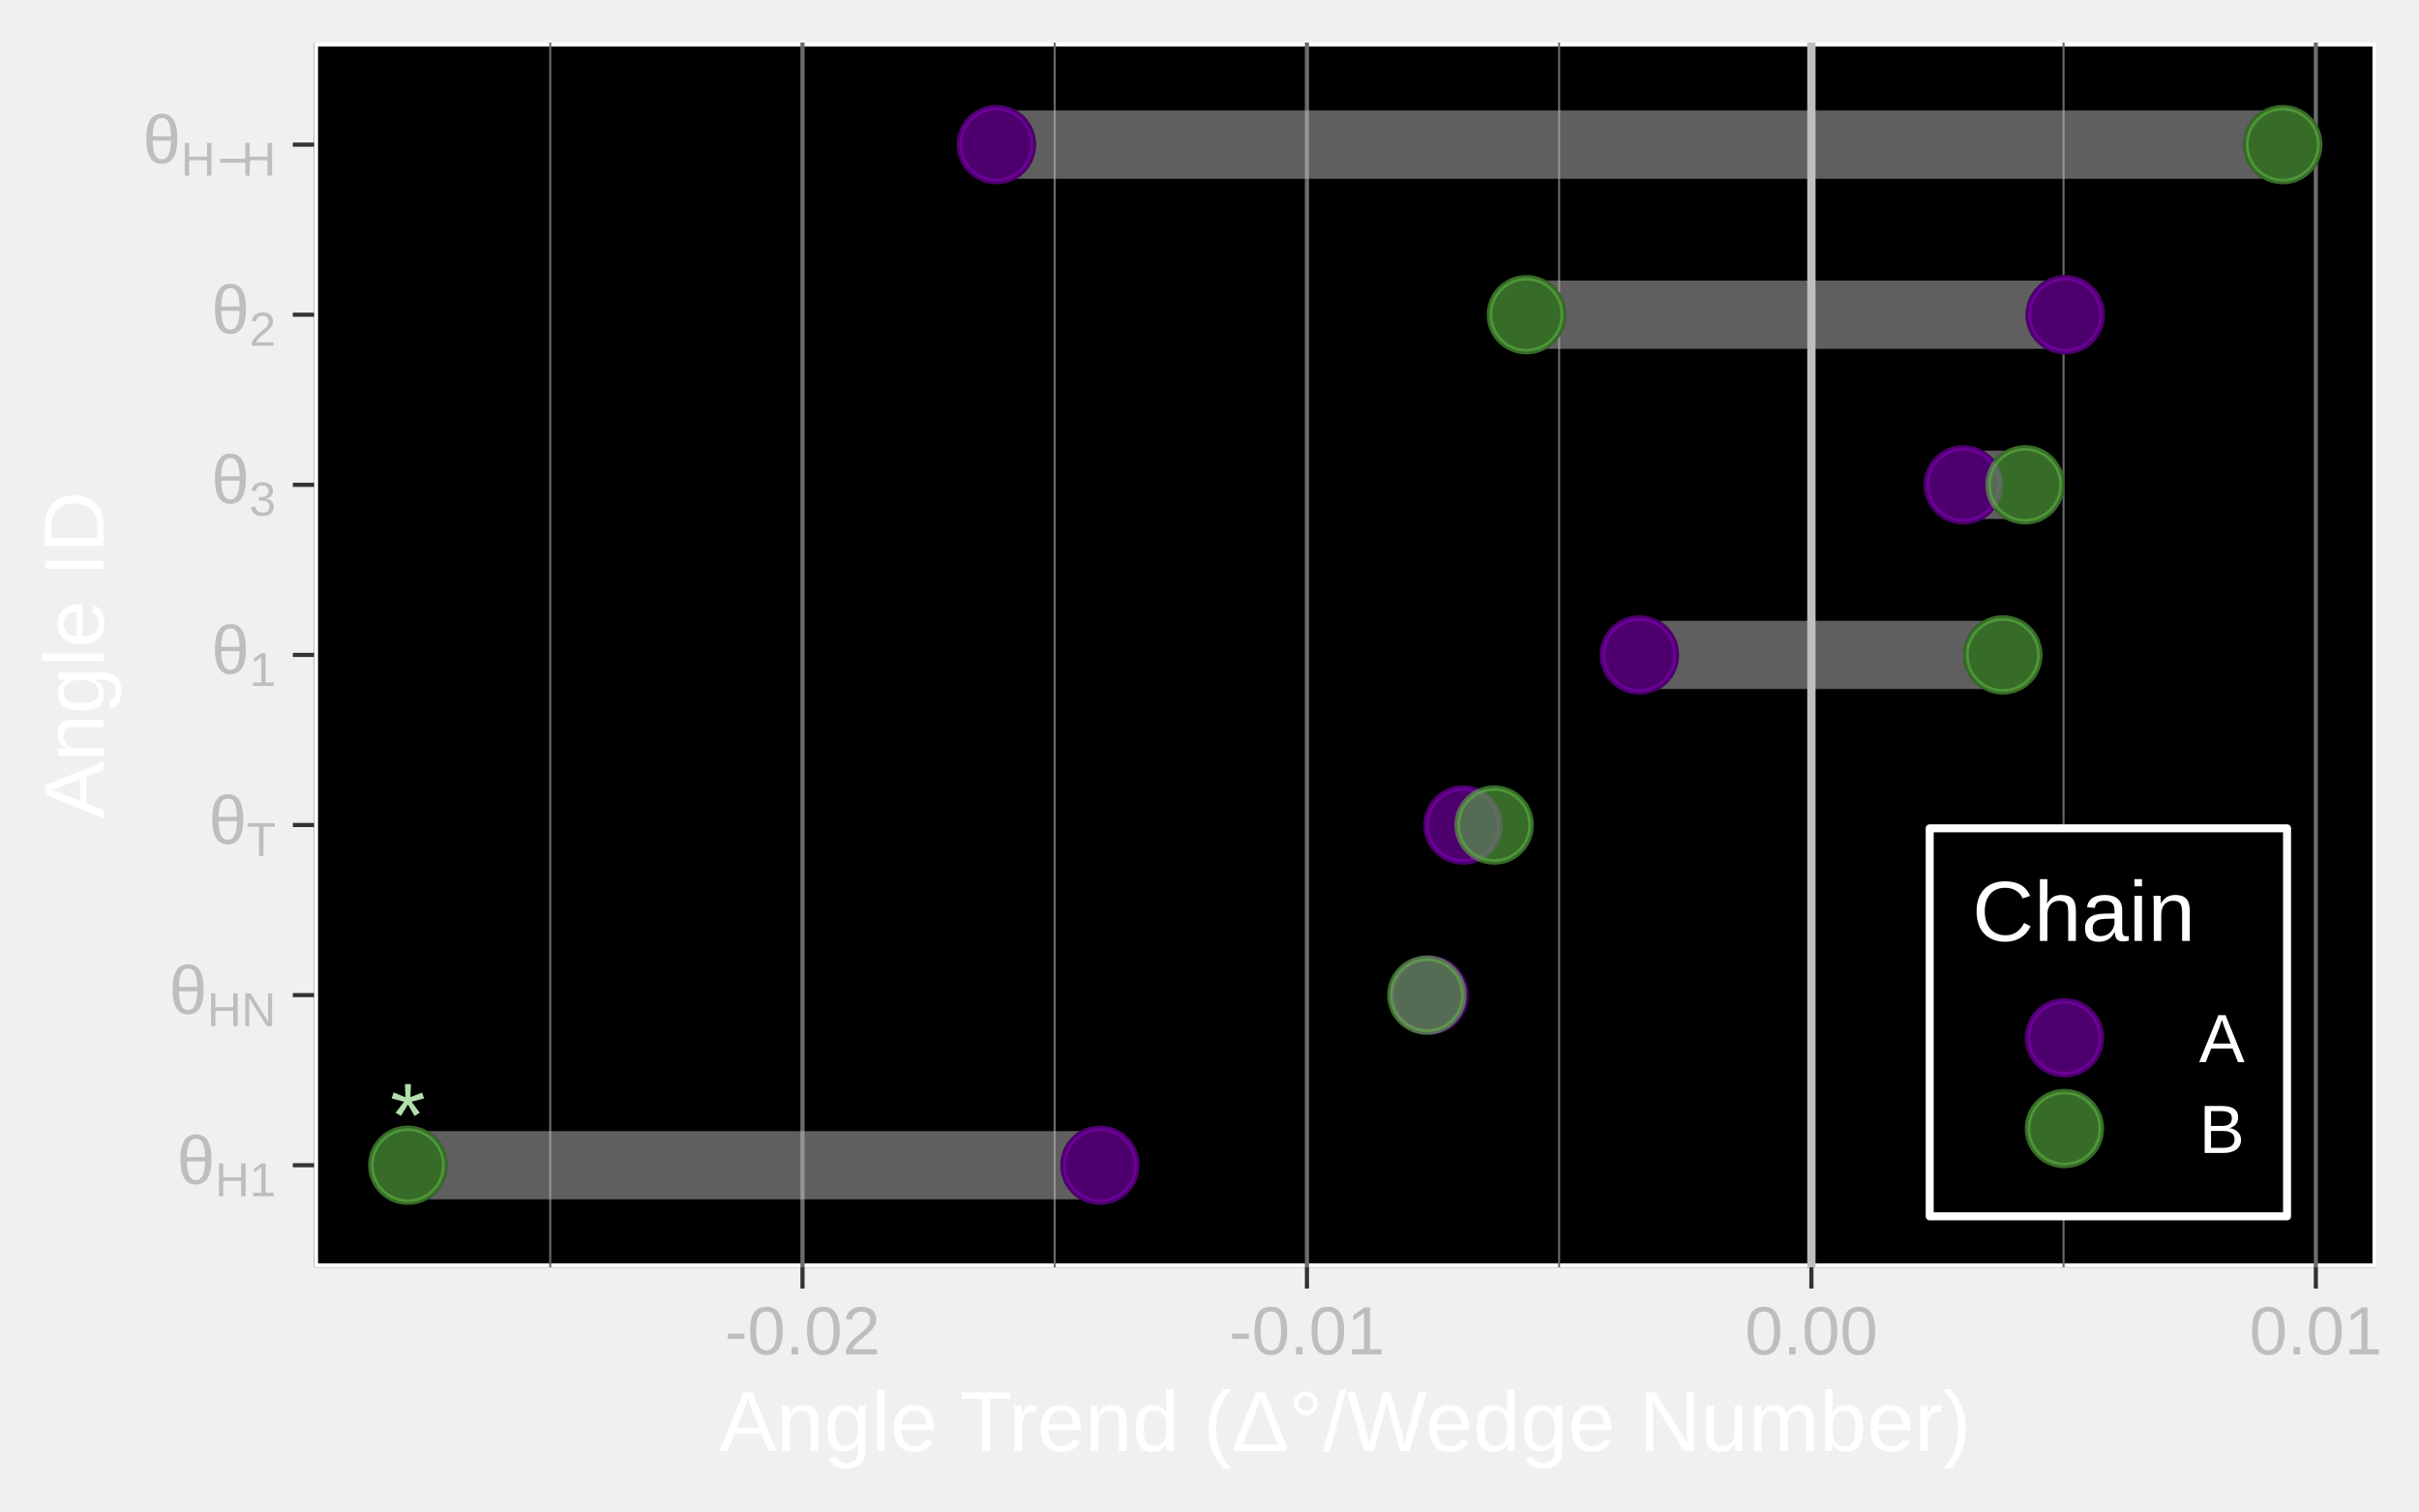
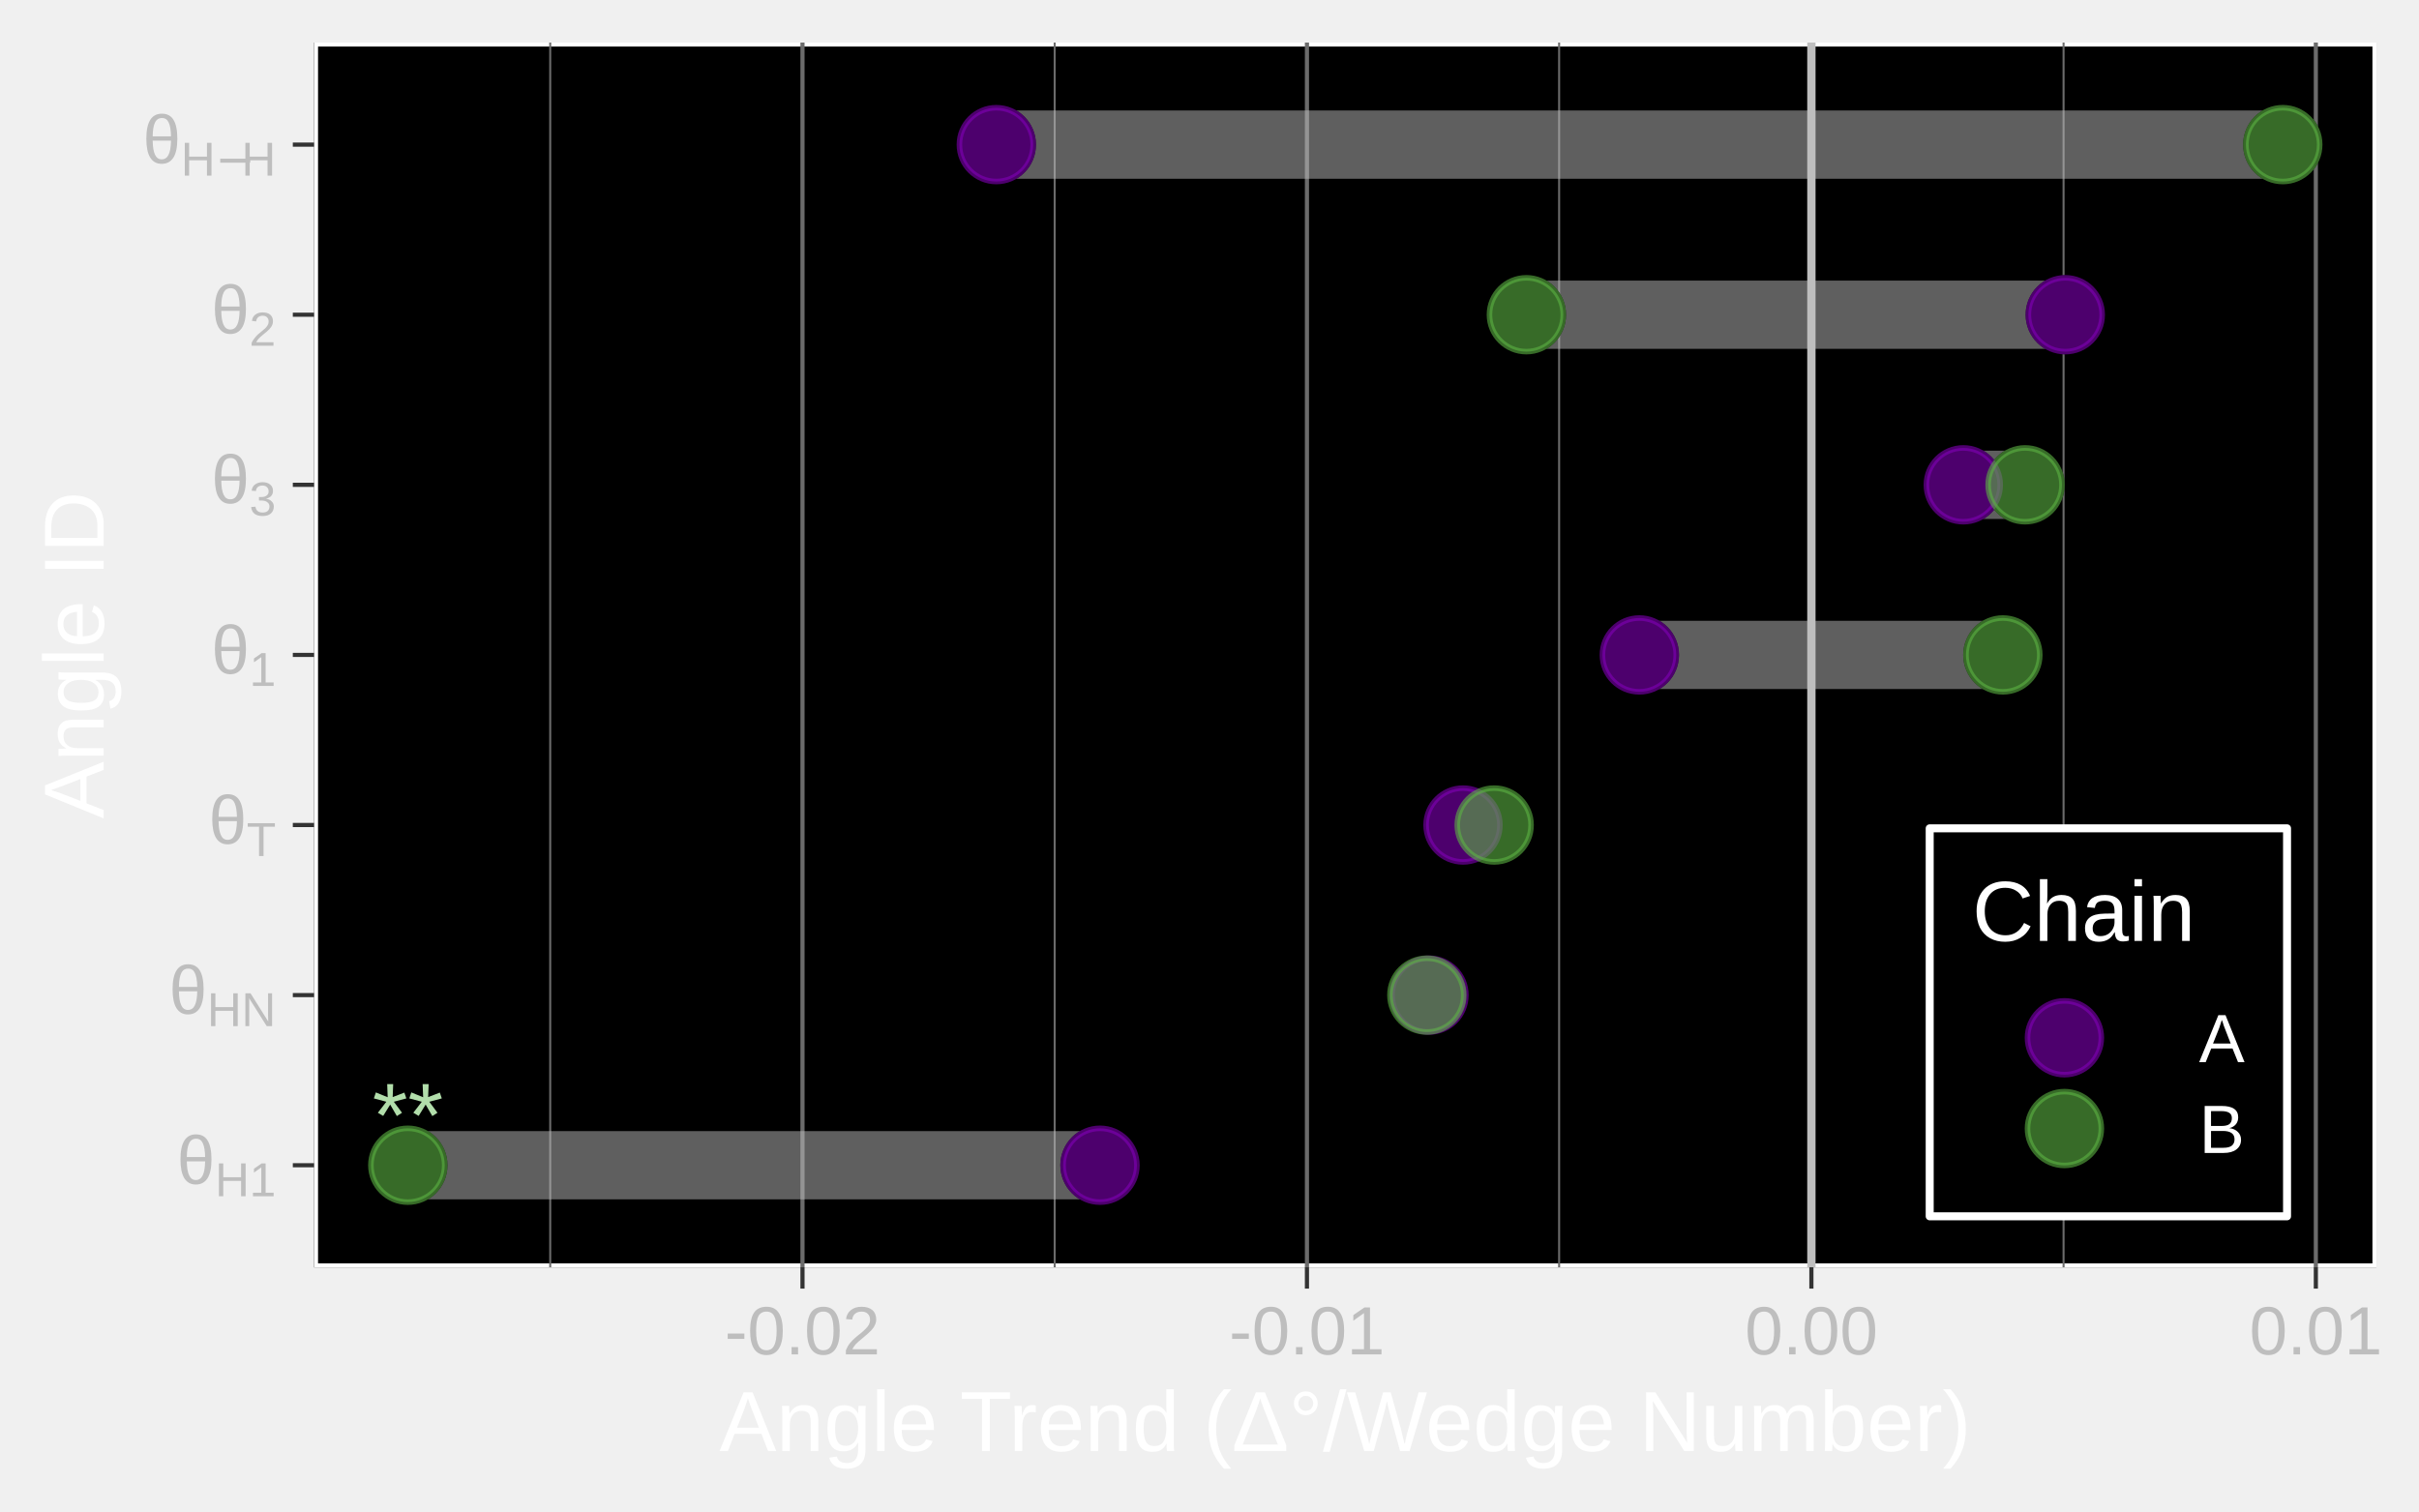
<svg xmlns="http://www.w3.org/2000/svg" width="226.77pt" height="141.73pt" viewBox="0 0 226.77 141.73">
  <g class="svglite">
    <defs>
      <style type="text/css">
    .svglite line, .svglite polyline, .svglite polygon, .svglite path, .svglite rect, .svglite circle {
      fill: none;
      stroke: #000000;
      stroke-linecap: round;
      stroke-linejoin: round;
      stroke-miterlimit: 10.00;
    }
    .svglite text {
      white-space: pre;
    }
    .svglite g.glyphgroup path {
      fill: inherit;
      stroke: none;
    }
  </style>
    </defs>
    <rect width="100%" height="100%" style="stroke: none; fill: none;" />
    <defs>
      <clipPath id="cpMC4wMHwyMjYuNzd8MC4wMHwxNDEuNzM=">
        <rect x="0.00" y="0.00" width="226.77" height="141.73" />
      </clipPath>
    </defs>
    <g clip-path="url(#cpMC4wMHwyMjYuNzd8MC4wMHwxNDEuNzM=)">
</g>
    <defs>
      <clipPath id="cpMjkuNDR8MjIyLjc5fDMuOTl8MTE4Ljgz">
        <rect x="29.44" y="3.99" width="193.34" height="114.85" />
      </clipPath>
    </defs>
    <g clip-path="url(#cpMjkuNDR8MjIyLjc5fDMuOTl8MTE4Ljgz)">
      <rect x="29.44" y="3.99" width="193.34" height="114.85" style="stroke-width: 0.75; stroke: #FFFFFF; fill: #000000;" />
      <polyline points="51.58,118.83 51.58,3.99 " style="stroke-width: 0.19; stroke: #6B6B6B; stroke-linecap: butt;" />
      <polyline points="98.87,118.83 98.87,3.99 " style="stroke-width: 0.19; stroke: #6B6B6B; stroke-linecap: butt;" />
      <polyline points="146.16,118.83 146.16,3.99 " style="stroke-width: 0.19; stroke: #6B6B6B; stroke-linecap: butt;" />
      <polyline points="193.45,118.83 193.45,3.99 " style="stroke-width: 0.19; stroke: #6B6B6B; stroke-linecap: butt;" />
      <polyline points="75.23,118.83 75.23,3.99 " style="stroke-width: 0.39; stroke: #6B6B6B; stroke-linecap: butt;" />
      <polyline points="122.52,118.83 122.52,3.99 " style="stroke-width: 0.39; stroke: #6B6B6B; stroke-linecap: butt;" />
      <polyline points="169.81,118.83 169.81,3.99 " style="stroke-width: 0.39; stroke: #6B6B6B; stroke-linecap: butt;" />
      <polyline points="217.10,118.83 217.10,3.99 " style="stroke-width: 0.39; stroke: #6B6B6B; stroke-linecap: butt;" />
      <line x1="169.81" y1="118.83" x2="169.81" y2="3.99" style="stroke-width: 0.78; stroke: #BEBEBE; stroke-linecap: butt;" />
      <line x1="103.12" y1="109.26" x2="38.23" y2="109.26" style="stroke-width: 6.40; stroke: #BEBEBE; stroke-opacity: 0.50; stroke-linecap: butt;" />
      <line x1="133.96" y1="93.31" x2="133.76" y2="93.31" style="stroke-width: 6.40; stroke: #BEBEBE; stroke-opacity: 0.50; stroke-linecap: butt;" />
      <line x1="137.15" y1="77.36" x2="140.07" y2="77.36" style="stroke-width: 6.40; stroke: #BEBEBE; stroke-opacity: 0.50; stroke-linecap: butt;" />
      <line x1="153.68" y1="61.41" x2="187.76" y2="61.41" style="stroke-width: 6.40; stroke: #BEBEBE; stroke-opacity: 0.50; stroke-linecap: butt;" />
      <line x1="184.05" y1="45.46" x2="189.84" y2="45.46" style="stroke-width: 6.40; stroke: #BEBEBE; stroke-opacity: 0.50; stroke-linecap: butt;" />
      <line x1="193.61" y1="29.51" x2="143.09" y2="29.51" style="stroke-width: 6.40; stroke: #BEBEBE; stroke-opacity: 0.50; stroke-linecap: butt;" />
      <line x1="93.40" y1="13.56" x2="214.00" y2="13.56" style="stroke-width: 6.40; stroke: #BEBEBE; stroke-opacity: 0.50; stroke-linecap: butt;" />
      <circle cx="153.68" cy="61.41" r="3.46" style="stroke-width: 0.52; fill: #000000;" />
      <circle cx="187.76" cy="61.41" r="3.46" style="stroke-width: 0.52; fill: #000000;" />
      <circle cx="193.61" cy="29.51" r="3.46" style="stroke-width: 0.52; fill: #000000;" />
      <circle cx="143.09" cy="29.51" r="3.46" style="stroke-width: 0.52; fill: #000000;" />
      <circle cx="184.05" cy="45.46" r="3.46" style="stroke-width: 0.52; fill: #000000;" />
      <circle cx="189.84" cy="45.46" r="3.46" style="stroke-width: 0.52; fill: #000000;" />
      <circle cx="137.15" cy="77.36" r="3.46" style="stroke-width: 0.52; fill: #000000;" />
      <circle cx="140.07" cy="77.36" r="3.46" style="stroke-width: 0.52; fill: #000000;" />
      <circle cx="93.40" cy="13.56" r="3.46" style="stroke-width: 0.52; fill: #000000;" />
      <circle cx="214.00" cy="13.56" r="3.46" style="stroke-width: 0.52; fill: #000000;" />
      <circle cx="103.12" cy="109.26" r="3.46" style="stroke-width: 0.52; fill: #000000;" />
      <circle cx="38.23" cy="109.26" r="3.46" style="stroke-width: 0.52; fill: #000000;" />
      <circle cx="133.96" cy="93.31" r="3.46" style="stroke-width: 0.52; fill: #000000;" />
      <circle cx="133.76" cy="93.31" r="3.46" style="stroke-width: 0.52; fill: #000000;" />
      <circle cx="153.68" cy="61.41" r="3.46" style="stroke-width: 0.52; stroke: #8100B6; stroke-opacity: 0.60; fill: #8100B6; fill-opacity: 0.60;" />
      <circle cx="187.76" cy="61.41" r="3.46" style="stroke-width: 0.52; stroke: #5CB344; stroke-opacity: 0.60; fill: #5CB344; fill-opacity: 0.60;" />
      <circle cx="193.61" cy="29.51" r="3.46" style="stroke-width: 0.52; stroke: #8100B6; stroke-opacity: 0.60; fill: #8100B6; fill-opacity: 0.60;" />
      <circle cx="143.09" cy="29.51" r="3.46" style="stroke-width: 0.52; stroke: #5CB344; stroke-opacity: 0.60; fill: #5CB344; fill-opacity: 0.60;" />
      <circle cx="184.05" cy="45.46" r="3.46" style="stroke-width: 0.52; stroke: #8100B6; stroke-opacity: 0.60; fill: #8100B6; fill-opacity: 0.60;" />
      <circle cx="189.84" cy="45.46" r="3.46" style="stroke-width: 0.52; stroke: #5CB344; stroke-opacity: 0.60; fill: #5CB344; fill-opacity: 0.60;" />
      <circle cx="137.15" cy="77.36" r="3.46" style="stroke-width: 0.52; stroke: #8100B6; stroke-opacity: 0.60; fill: #8100B6; fill-opacity: 0.60;" />
      <circle cx="140.07" cy="77.36" r="3.46" style="stroke-width: 0.52; stroke: #5CB344; stroke-opacity: 0.60; fill: #5CB344; fill-opacity: 0.60;" />
      <circle cx="93.40" cy="13.56" r="3.46" style="stroke-width: 0.52; stroke: #8100B6; stroke-opacity: 0.60; fill: #8100B6; fill-opacity: 0.60;" />
      <circle cx="214.00" cy="13.56" r="3.46" style="stroke-width: 0.52; stroke: #5CB344; stroke-opacity: 0.60; fill: #5CB344; fill-opacity: 0.60;" />
      <circle cx="103.12" cy="109.26" r="3.46" style="stroke-width: 0.52; stroke: #8100B6; stroke-opacity: 0.60; fill: #8100B6; fill-opacity: 0.60;" />
      <circle cx="38.23" cy="109.26" r="3.46" style="stroke-width: 0.52; stroke: #5CB344; stroke-opacity: 0.60; fill: #5CB344; fill-opacity: 0.60;" />
      <circle cx="133.96" cy="93.31" r="3.46" style="stroke-width: 0.52; stroke: #8100B6; stroke-opacity: 0.60; fill: #8100B6; fill-opacity: 0.60;" />
      <circle cx="133.76" cy="93.31" r="3.46" style="stroke-width: 0.52; stroke: #5CB344; stroke-opacity: 0.60; fill: #5CB344; fill-opacity: 0.60;" />
      <text x="153.68" y="60.48" text-anchor="middle" style="font-size: 8.54px;fill: #BD9ADB; font-family: &quot;Arial&quot;;" textLength="2.38px" lengthAdjust="spacingAndGlyphs"> </text>
      <text x="193.61" y="28.58" text-anchor="middle" style="font-size: 8.54px;fill: #BD9ADB; font-family: &quot;Arial&quot;;" textLength="2.38px" lengthAdjust="spacingAndGlyphs"> </text>
      <text x="184.05" y="44.53" text-anchor="middle" style="font-size: 8.54px;fill: #BD9ADB; font-family: &quot;Arial&quot;;" textLength="2.38px" lengthAdjust="spacingAndGlyphs"> </text>
      <text x="137.15" y="76.43" text-anchor="middle" style="font-size: 8.54px;fill: #BD9ADB; font-family: &quot;Arial&quot;;" textLength="2.38px" lengthAdjust="spacingAndGlyphs"> </text>
      <text x="93.40" y="12.62" text-anchor="middle" style="font-size: 8.54px;fill: #BD9ADB; font-family: &quot;Arial&quot;;" textLength="2.38px" lengthAdjust="spacingAndGlyphs"> </text>
      <text x="103.12" y="108.33" text-anchor="middle" style="font-size: 8.54px;fill: #BD9ADB; font-family: &quot;Arial&quot;;" textLength="2.38px" lengthAdjust="spacingAndGlyphs"> </text>
      <text x="133.96" y="92.38" text-anchor="middle" style="font-size: 8.54px;fill: #BD9ADB; font-family: &quot;Arial&quot;;" textLength="2.38px" lengthAdjust="spacingAndGlyphs"> </text>
      <text x="187.76" y="59.68" text-anchor="middle" style="font-size: 8.54px;fill: #B2DEAB; font-family: &quot;Arial&quot;;" textLength="2.38px" lengthAdjust="spacingAndGlyphs"> </text>
      <text x="143.09" y="27.78" text-anchor="middle" style="font-size: 8.54px;fill: #B2DEAB; font-family: &quot;Arial&quot;;" textLength="2.38px" lengthAdjust="spacingAndGlyphs"> </text>
      <text x="189.84" y="43.73" text-anchor="middle" style="font-size: 8.54px;fill: #B2DEAB; font-family: &quot;Arial&quot;;" textLength="2.38px" lengthAdjust="spacingAndGlyphs"> </text>
      <text x="140.07" y="75.63" text-anchor="middle" style="font-size: 8.54px;fill: #B2DEAB; font-family: &quot;Arial&quot;;" textLength="2.38px" lengthAdjust="spacingAndGlyphs"> </text>
      <text x="214.00" y="11.83" text-anchor="middle" style="font-size: 8.54px;fill: #B2DEAB; font-family: &quot;Arial&quot;;" textLength="2.38px" lengthAdjust="spacingAndGlyphs"> </text>
-       <text x="38.23" y="107.53" text-anchor="middle" style="font-size: 8.54px;fill: #B2DEAB; font-family: &quot;Arial&quot;;" textLength="3.31px" lengthAdjust="spacingAndGlyphs">*</text>
+       <text x="38.23" y="107.53" text-anchor="middle" style="font-size: 8.54px;fill: #B2DEAB; font-family: &quot;Arial&quot;;" textLength="6.62px" lengthAdjust="spacingAndGlyphs">**</text>
      <text x="133.76" y="91.58" text-anchor="middle" style="font-size: 8.54px;fill: #B2DEAB; font-family: &quot;Arial&quot;;" textLength="2.38px" lengthAdjust="spacingAndGlyphs"> </text>
    </g>
    <g clip-path="url(#cpMC4wMHwyMjYuNzd8MC4wMHwxNDEuNzM=)">
      <text x="16.59" y="111.01" style="font-size: 6.40px;fill: #BEBEBE; font-family: &quot;Arial&quot;;" textLength="3.55px" lengthAdjust="spacingAndGlyphs">θ</text>
      <text x="20.15" y="112.17" style="font-size: 4.48px;fill: #BEBEBE; font-family: &quot;Arial&quot;;" textLength="3.23px" lengthAdjust="spacingAndGlyphs">H</text>
      <text x="23.37" y="112.17" style="font-size: 4.48px;fill: #BEBEBE; font-family: &quot;Arial&quot;;" textLength="2.48px" lengthAdjust="spacingAndGlyphs">1</text>
      <text x="15.85" y="95.06" style="font-size: 6.40px;fill: #BEBEBE; font-family: &quot;Arial&quot;;" textLength="3.55px" lengthAdjust="spacingAndGlyphs">θ</text>
      <text x="19.41" y="96.22" style="font-size: 4.48px;fill: #BEBEBE; font-family: &quot;Arial&quot;;" textLength="3.23px" lengthAdjust="spacingAndGlyphs">H</text>
      <text x="22.63" y="96.22" style="font-size: 4.48px;fill: #BEBEBE; font-family: &quot;Arial&quot;;" textLength="3.23px" lengthAdjust="spacingAndGlyphs">N</text>
      <text x="19.57" y="79.11" style="font-size: 6.40px;fill: #BEBEBE; font-family: &quot;Arial&quot;;" textLength="3.55px" lengthAdjust="spacingAndGlyphs">θ</text>
      <text x="23.13" y="80.27" style="font-size: 4.48px;fill: #BEBEBE; font-family: &quot;Arial&quot;;" textLength="2.73px" lengthAdjust="spacingAndGlyphs">T</text>
      <text x="19.82" y="63.16" style="font-size: 6.40px;fill: #BEBEBE; font-family: &quot;Arial&quot;;" textLength="3.55px" lengthAdjust="spacingAndGlyphs">θ</text>
      <text x="23.37" y="64.32" style="font-size: 4.48px;fill: #BEBEBE; font-family: &quot;Arial&quot;;" textLength="2.48px" lengthAdjust="spacingAndGlyphs">1</text>
      <text x="19.82" y="47.18" style="font-size: 6.40px;fill: #BEBEBE; font-family: &quot;Arial&quot;;" textLength="3.55px" lengthAdjust="spacingAndGlyphs">θ</text>
      <text x="23.37" y="48.34" style="font-size: 4.48px;fill: #BEBEBE; font-family: &quot;Arial&quot;;" textLength="2.48px" lengthAdjust="spacingAndGlyphs">3</text>
      <text x="19.82" y="31.26" style="font-size: 6.40px;fill: #BEBEBE; font-family: &quot;Arial&quot;;" textLength="3.55px" lengthAdjust="spacingAndGlyphs">θ</text>
      <text x="23.37" y="32.42" style="font-size: 4.48px;fill: #BEBEBE; font-family: &quot;Arial&quot;;" textLength="2.48px" lengthAdjust="spacingAndGlyphs">2</text>
      <text x="13.39" y="15.30" style="font-size: 6.40px;fill: #BEBEBE; font-family: &quot;Arial&quot;;" textLength="3.55px" lengthAdjust="spacingAndGlyphs">θ</text>
      <text x="16.95" y="16.47" style="font-size: 4.48px;fill: #BEBEBE; font-family: &quot;Arial&quot;;" textLength="3.23px" lengthAdjust="spacingAndGlyphs">H</text>
      <text x="20.18" y="16.47" style="font-size: 4.48px;fill: #BEBEBE; font-family: &quot;Symbol&quot;;" textLength="2.45px" lengthAdjust="spacingAndGlyphs">−</text>
      <text x="22.63" y="16.47" style="font-size: 4.48px;fill: #BEBEBE; font-family: &quot;Arial&quot;;" textLength="3.23px" lengthAdjust="spacingAndGlyphs">H</text>
      <polyline points="27.45,109.26 29.44,109.26 " style="stroke-width: 0.39; stroke: #333333; stroke-linecap: butt;" />
      <polyline points="27.45,93.31 29.44,93.31 " style="stroke-width: 0.39; stroke: #333333; stroke-linecap: butt;" />
      <polyline points="27.45,77.36 29.44,77.36 " style="stroke-width: 0.39; stroke: #333333; stroke-linecap: butt;" />
      <polyline points="27.45,61.41 29.44,61.41 " style="stroke-width: 0.39; stroke: #333333; stroke-linecap: butt;" />
      <polyline points="27.45,45.46 29.44,45.46 " style="stroke-width: 0.39; stroke: #333333; stroke-linecap: butt;" />
      <polyline points="27.45,29.51 29.44,29.51 " style="stroke-width: 0.39; stroke: #333333; stroke-linecap: butt;" />
      <polyline points="27.45,13.56 29.44,13.56 " style="stroke-width: 0.39; stroke: #333333; stroke-linecap: butt;" />
      <polyline points="75.23,120.83 75.23,118.83 " style="stroke-width: 0.39; stroke: #333333; stroke-linecap: butt;" />
      <polyline points="122.52,120.83 122.52,118.83 " style="stroke-width: 0.39; stroke: #333333; stroke-linecap: butt;" />
      <polyline points="169.81,120.83 169.81,118.83 " style="stroke-width: 0.39; stroke: #333333; stroke-linecap: butt;" />
      <polyline points="217.10,120.83 217.10,118.83 " style="stroke-width: 0.39; stroke: #333333; stroke-linecap: butt;" />
      <text x="75.23" y="127.00" text-anchor="middle" style="font-size: 6.40px;fill: #BEBEBE; font-family: &quot;Arial&quot;;" textLength="14.55px" lengthAdjust="spacingAndGlyphs">-0.02</text>
      <text x="122.52" y="127.00" text-anchor="middle" style="font-size: 6.40px;fill: #BEBEBE; font-family: &quot;Arial&quot;;" textLength="14.55px" lengthAdjust="spacingAndGlyphs">-0.01</text>
      <text x="169.81" y="127.00" text-anchor="middle" style="font-size: 6.40px;fill: #BEBEBE; font-family: &quot;Arial&quot;;" textLength="12.42px" lengthAdjust="spacingAndGlyphs">0.00</text>
      <text x="217.10" y="127.00" text-anchor="middle" style="font-size: 6.40px;fill: #BEBEBE; font-family: &quot;Arial&quot;;" textLength="12.42px" lengthAdjust="spacingAndGlyphs">0.01</text>
      <text x="126.11" y="136.06" text-anchor="middle" style="font-size: 8.00px;fill: #FFFFFF; font-family: &quot;Arial&quot;;" textLength="117.44px" lengthAdjust="spacingAndGlyphs">Angle Trend (Δ°/Wedge Number)</text>
      <text transform="translate(9.72,61.41) rotate(-90)" text-anchor="middle" style="font-size: 8.00px;fill: #FFFFFF; font-family: &quot;Arial&quot;;" textLength="30.70px" lengthAdjust="spacingAndGlyphs">Angle ID</text>
      <rect x="180.90" y="77.67" width="33.50" height="36.38" style="stroke-width: 0.75; stroke: #FFFFFF; fill: #000000;" />
      <text x="184.89" y="88.23" style="font-size: 8.00px;fill: #FFFFFF; font-family: &quot;Arial&quot;;" textLength="20.92px" lengthAdjust="spacingAndGlyphs">Chain</text>
      <circle cx="193.53" cy="97.31" r="3.46" style="stroke-width: 0.52; stroke: #8100B6; stroke-opacity: 0.60; fill: #8100B6; fill-opacity: 0.60;" />
      <circle cx="193.53" cy="105.82" r="3.46" style="stroke-width: 0.52; stroke: #5CB344; stroke-opacity: 0.60; fill: #5CB344; fill-opacity: 0.60;" />
      <text x="206.15" y="99.60" style="font-size: 6.40px;fill: #FFFFFF; font-family: &quot;Arial&quot;;" textLength="4.27px" lengthAdjust="spacingAndGlyphs">A</text>
      <text x="206.15" y="108.11" style="font-size: 6.40px;fill: #FFFFFF; font-family: &quot;Arial&quot;;" textLength="4.27px" lengthAdjust="spacingAndGlyphs">B</text>
    </g>
  </g>
</svg>
